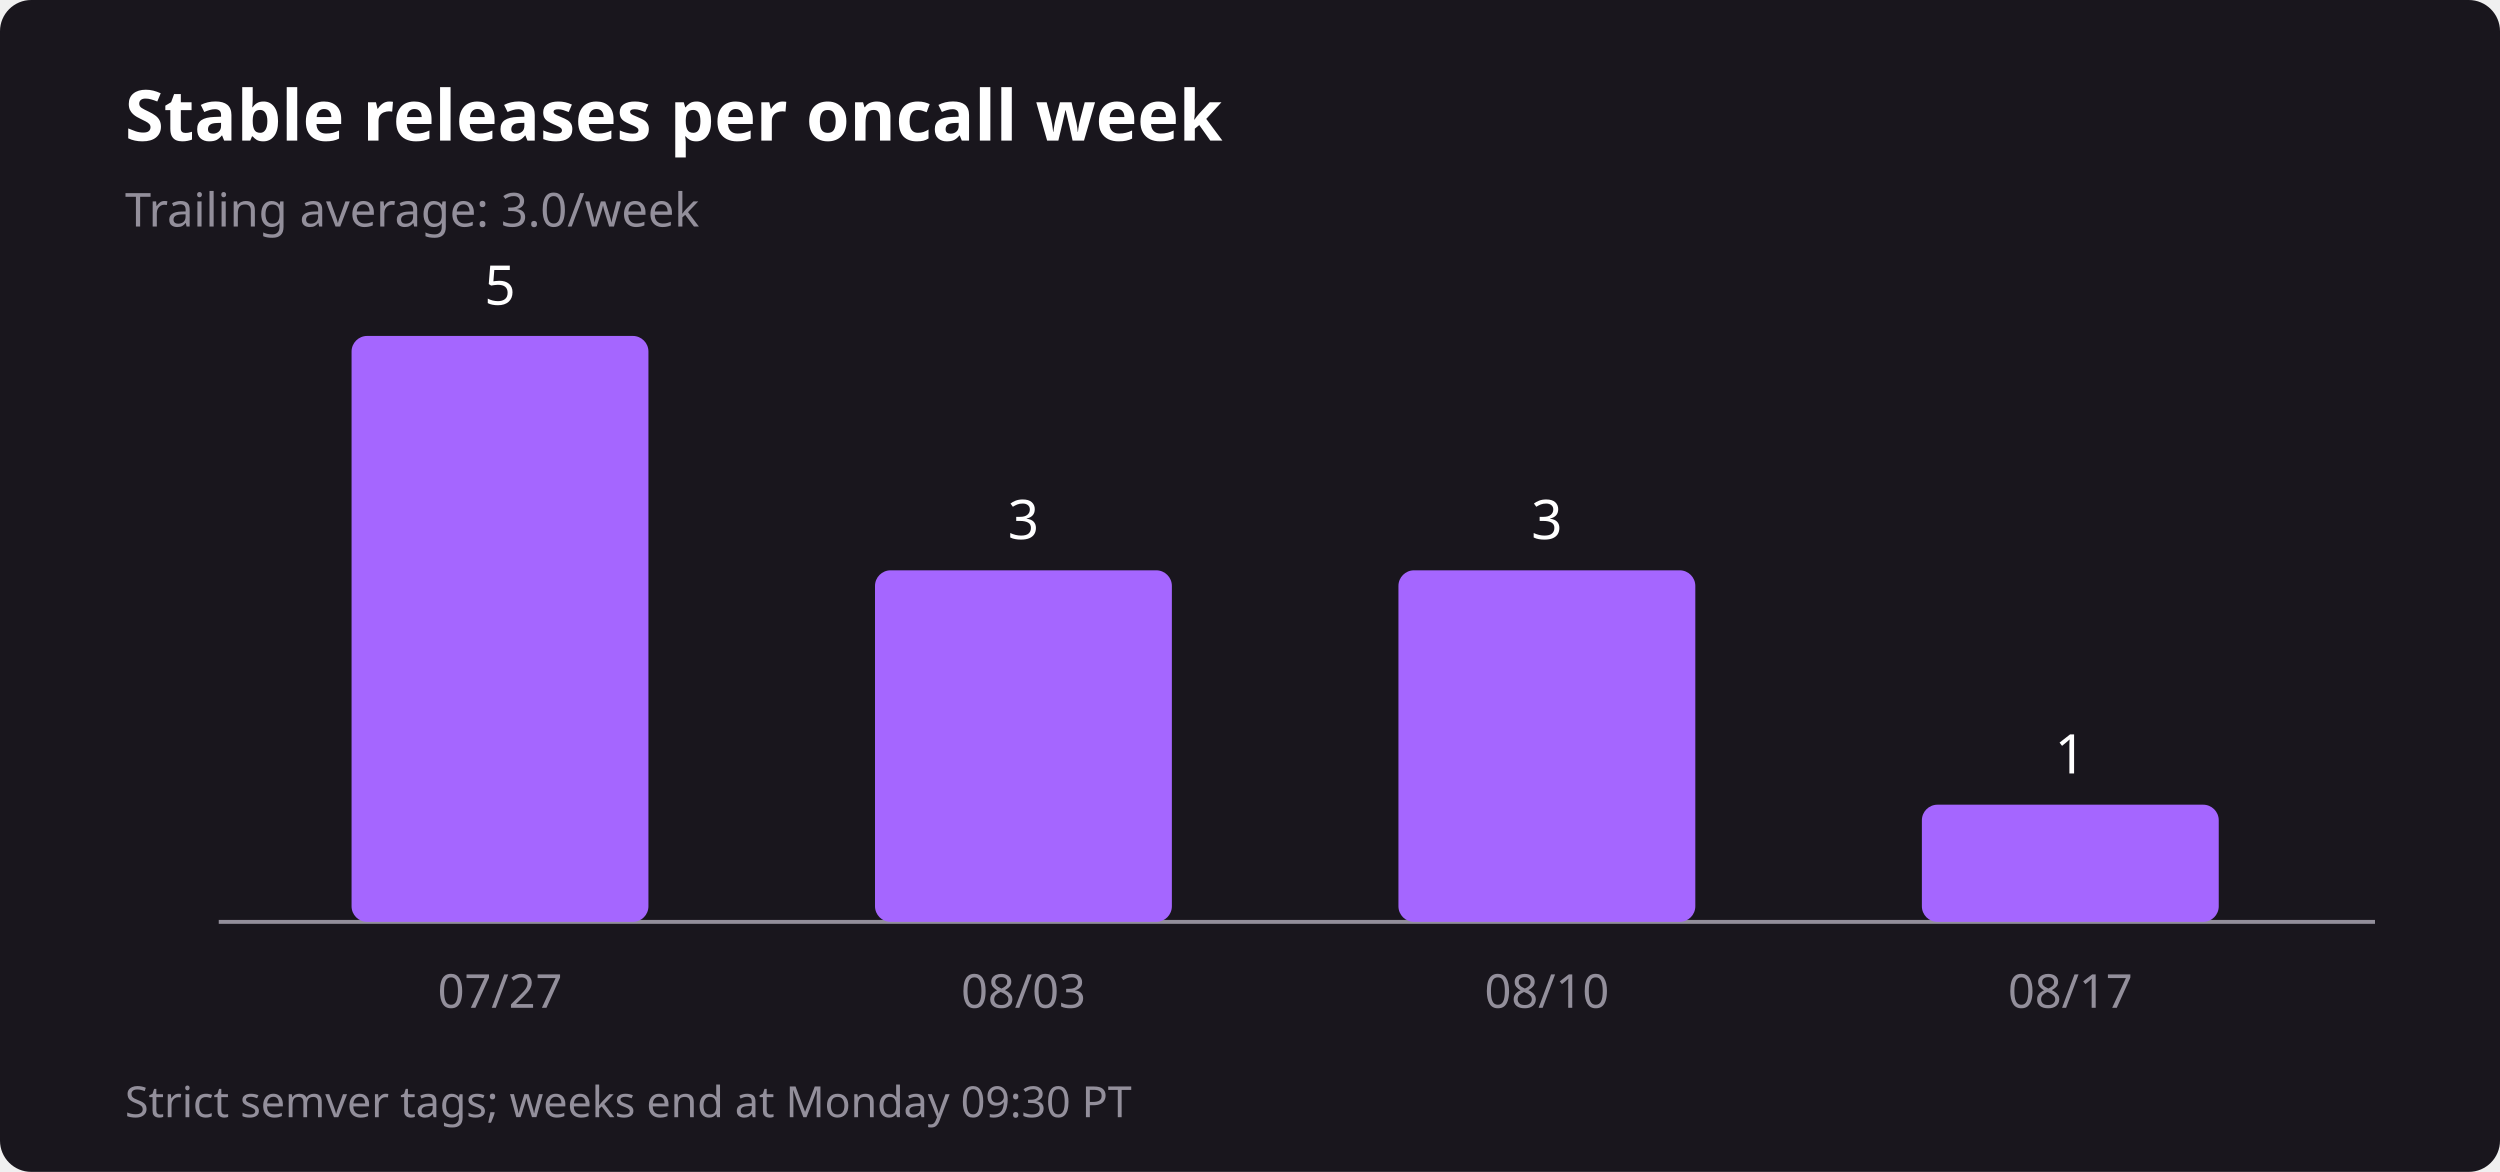
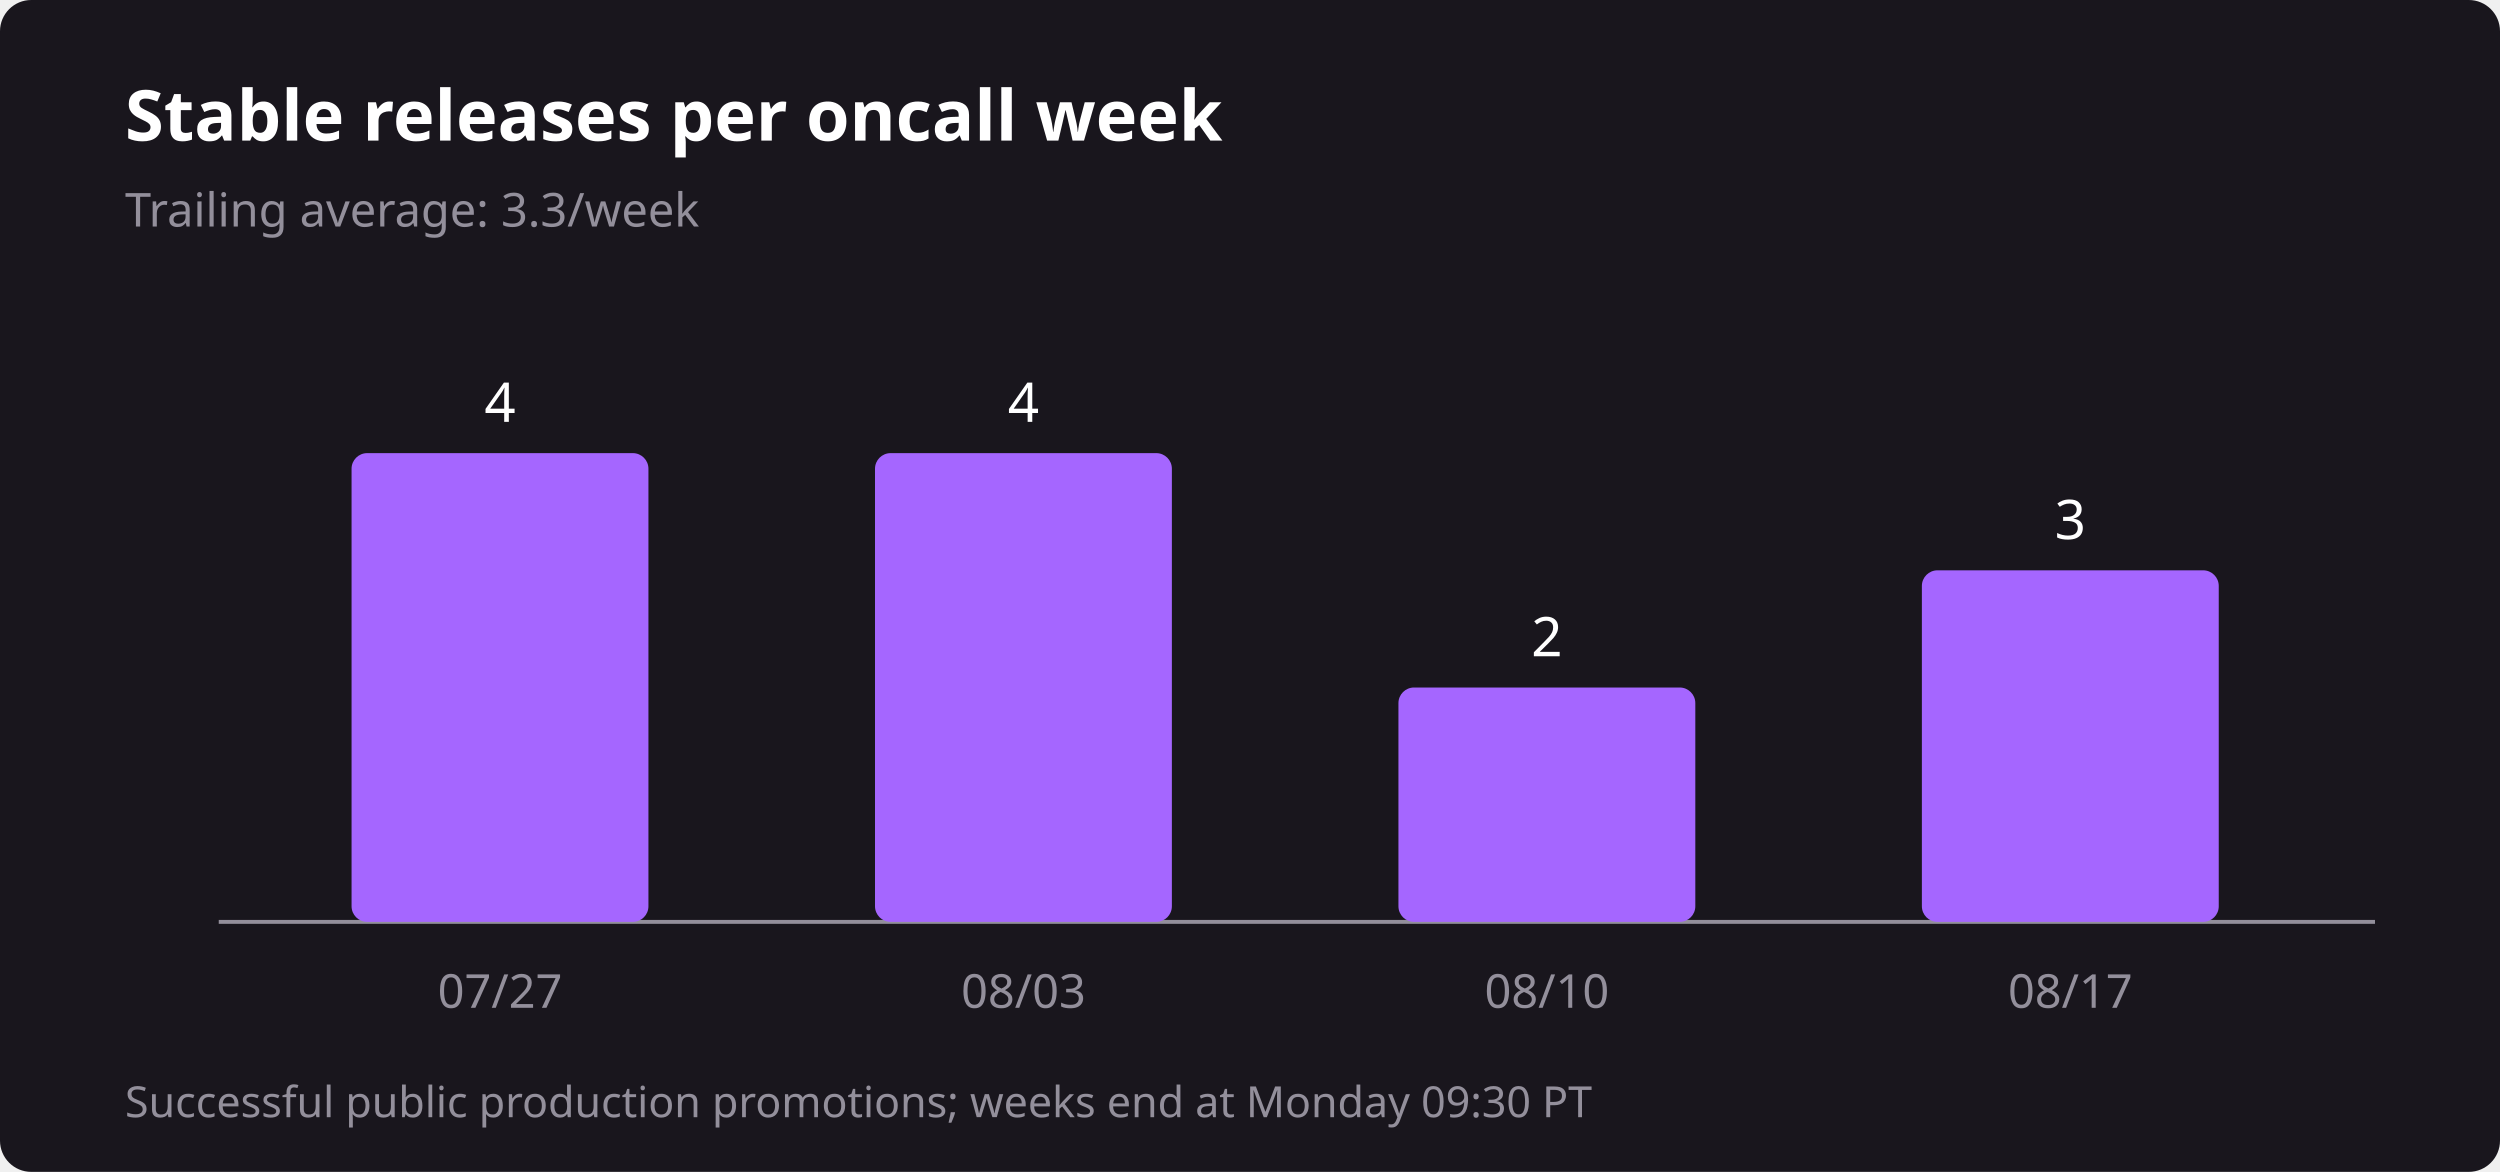
<svg xmlns="http://www.w3.org/2000/svg" width="640" height="300" viewBox="0 0 640 300" role="img" aria-labelledby="title desc">
  <rect width="640" height="300" fill="#19161D" rx="8" />
  <text x="32" y="36" fill="#ffffff" font-family="sans-serif" font-size="18" font-weight="600">Stable releases per oncall week</text>
-   <text x="32" y="58" fill="#938f9b" font-family="sans-serif" font-size="12">Trailing average: 3.0/week</text>
+   <text x="32" y="58" fill="#938f9b" font-family="sans-serif" font-size="12">Trailing average: 3.3/week</text>
  <line x1="56" y1="236" x2="608" y2="236" stroke="#938f9b" stroke-width="1" />
-   <rect x="90" y="86" width="76" height="150" rx="4" fill="#a566ff" />
-   <rect x="224" y="146" width="76" height="90" rx="4" fill="#a566ff" />
-   <rect x="358" y="146" width="76" height="90" rx="4" fill="#a566ff" />
-   <rect x="492" y="206" width="76" height="30" rx="4" fill="#a566ff" />
+   <rect x="90" y="116" width="76" height="120" rx="4" fill="#a566ff" />
+   <rect x="224" y="116" width="76" height="120" rx="4" fill="#a566ff" />
+   <rect x="358" y="176" width="76" height="60" rx="4" fill="#a566ff" />
+   <rect x="492" y="146" width="76" height="90" rx="4" fill="#a566ff" />
  <g fill="#ffffff" font-family="sans-serif" font-size="14" text-anchor="middle">
-     <text x="128" y="78">5</text>
-     <text x="262" y="138">3</text>
-     <text x="396" y="138">3</text>
-     <text x="530" y="198">1</text>
+     <text x="128" y="108">4</text>
+     <text x="262" y="108">4</text>
+     <text x="396" y="168">2</text>
+     <text x="530" y="138">3</text>
  </g>
  <g fill="#938f9b" font-family="sans-serif" font-size="12" text-anchor="middle">
    <text x="128" y="258">07/27</text>
    <text x="262" y="258">08/03</text>
    <text x="396" y="258">08/10</text>
    <text x="530" y="258">08/17</text>
  </g>
-   <text x="32" y="286" fill="#938f9b" font-family="sans-serif" font-size="11">Strict semver tags; weeks end at Monday 09:30 PT</text>
+   <text x="32" y="286" fill="#938f9b" font-family="sans-serif" font-size="11">Successful public production promotions; weeks end at Monday 09:30 PT</text>
</svg>
